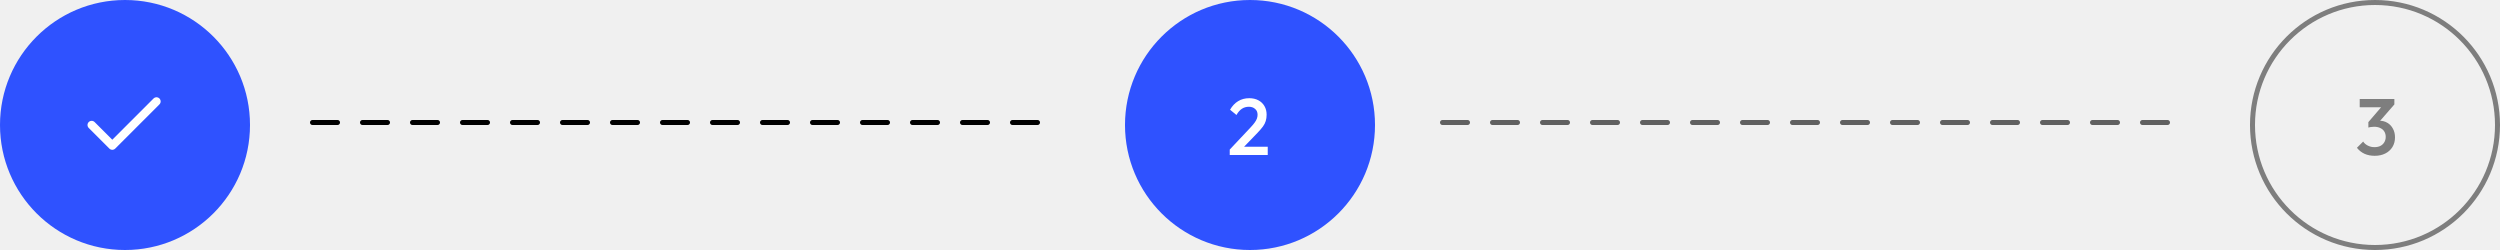
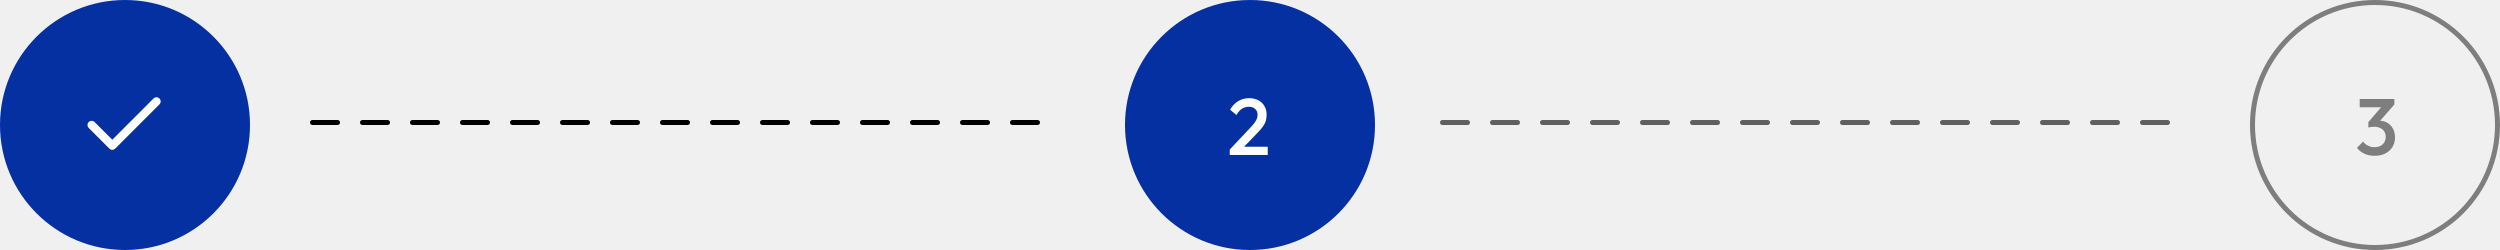
<svg xmlns="http://www.w3.org/2000/svg" width="500" height="50" viewBox="0 0 500 50" fill="none">
-   <circle cx="250" cy="25" r="25" fill="#2F52FF" />
+   <circle cx="250" cy="25" r="25" fill="#0530A1" />
  <path d="M245.948 29.912L250.076 25.528C250.417 25.165 250.695 24.84 250.908 24.552C251.121 24.264 251.276 23.992 251.372 23.736C251.468 23.48 251.516 23.219 251.516 22.952C251.516 22.451 251.351 22.061 251.02 21.784C250.7 21.496 250.289 21.352 249.788 21.352C249.255 21.352 248.785 21.485 248.38 21.752C247.975 22.019 247.612 22.435 247.292 23L246.012 21.944C246.449 21.187 246.988 20.616 247.628 20.232C248.268 19.837 249.009 19.64 249.852 19.64C250.545 19.64 251.153 19.779 251.676 20.056C252.199 20.333 252.604 20.723 252.892 21.224C253.18 21.715 253.324 22.285 253.324 22.936C253.324 23.405 253.265 23.827 253.148 24.2C253.041 24.563 252.855 24.931 252.588 25.304C252.321 25.667 251.953 26.093 251.484 26.584L248.316 29.864L245.948 29.912ZM245.948 31V29.912L247.532 29.352H253.548V31H245.948Z" fill="white" />
  <line x1="62.5" y1="24.5" x2="211.5" y2="24.5" stroke="black" stroke-linecap="round" stroke-dasharray="5 5" />
  <line opacity="0.6" x1="288.5" y1="24.5" x2="437.5" y2="24.5" stroke="black" stroke-linecap="round" stroke-dasharray="5 5" />
  <circle cx="475" cy="25" r="24.5" stroke="#4D4D4D" stroke-opacity="0.7" />
  <path d="M474.936 31.16C474.189 31.16 473.512 31.027 472.904 30.76C472.307 30.483 471.8 30.083 471.384 29.56L472.632 28.312C472.856 28.653 473.171 28.925 473.576 29.128C473.981 29.331 474.424 29.432 474.904 29.432C475.363 29.432 475.757 29.347 476.088 29.176C476.419 29.005 476.675 28.765 476.856 28.456C477.048 28.147 477.144 27.789 477.144 27.384C477.144 26.957 477.048 26.595 476.856 26.296C476.675 25.997 476.408 25.768 476.056 25.608C475.715 25.437 475.299 25.352 474.808 25.352C474.616 25.352 474.419 25.368 474.216 25.4C474.013 25.421 473.832 25.459 473.672 25.512L474.488 24.456C474.712 24.371 474.947 24.301 475.192 24.248C475.448 24.184 475.693 24.152 475.928 24.152C476.504 24.152 477.021 24.291 477.48 24.568C477.949 24.845 478.317 25.235 478.584 25.736C478.861 26.227 479 26.808 479 27.48C479 28.205 478.829 28.845 478.488 29.4C478.147 29.955 477.672 30.387 477.064 30.696C476.456 31.005 475.747 31.16 474.936 31.16ZM473.672 25.512V24.424L476.664 20.936L478.872 20.888L475.752 24.472L473.672 25.512ZM471.944 21.448V19.8H478.872V20.888L477.288 21.448H471.944Z" fill="#4D4D4D" fill-opacity="0.7" />
-   <circle cx="25" cy="25" r="25" fill="#2F52FF" />
+   <circle cx="25" cy="25" r="25" fill="#0530A1" />
  <path d="M18.334 25L22.459 29.125L31.298 20.286" stroke="white" stroke-width="1.667" stroke-linecap="round" stroke-linejoin="round" />
</svg>
